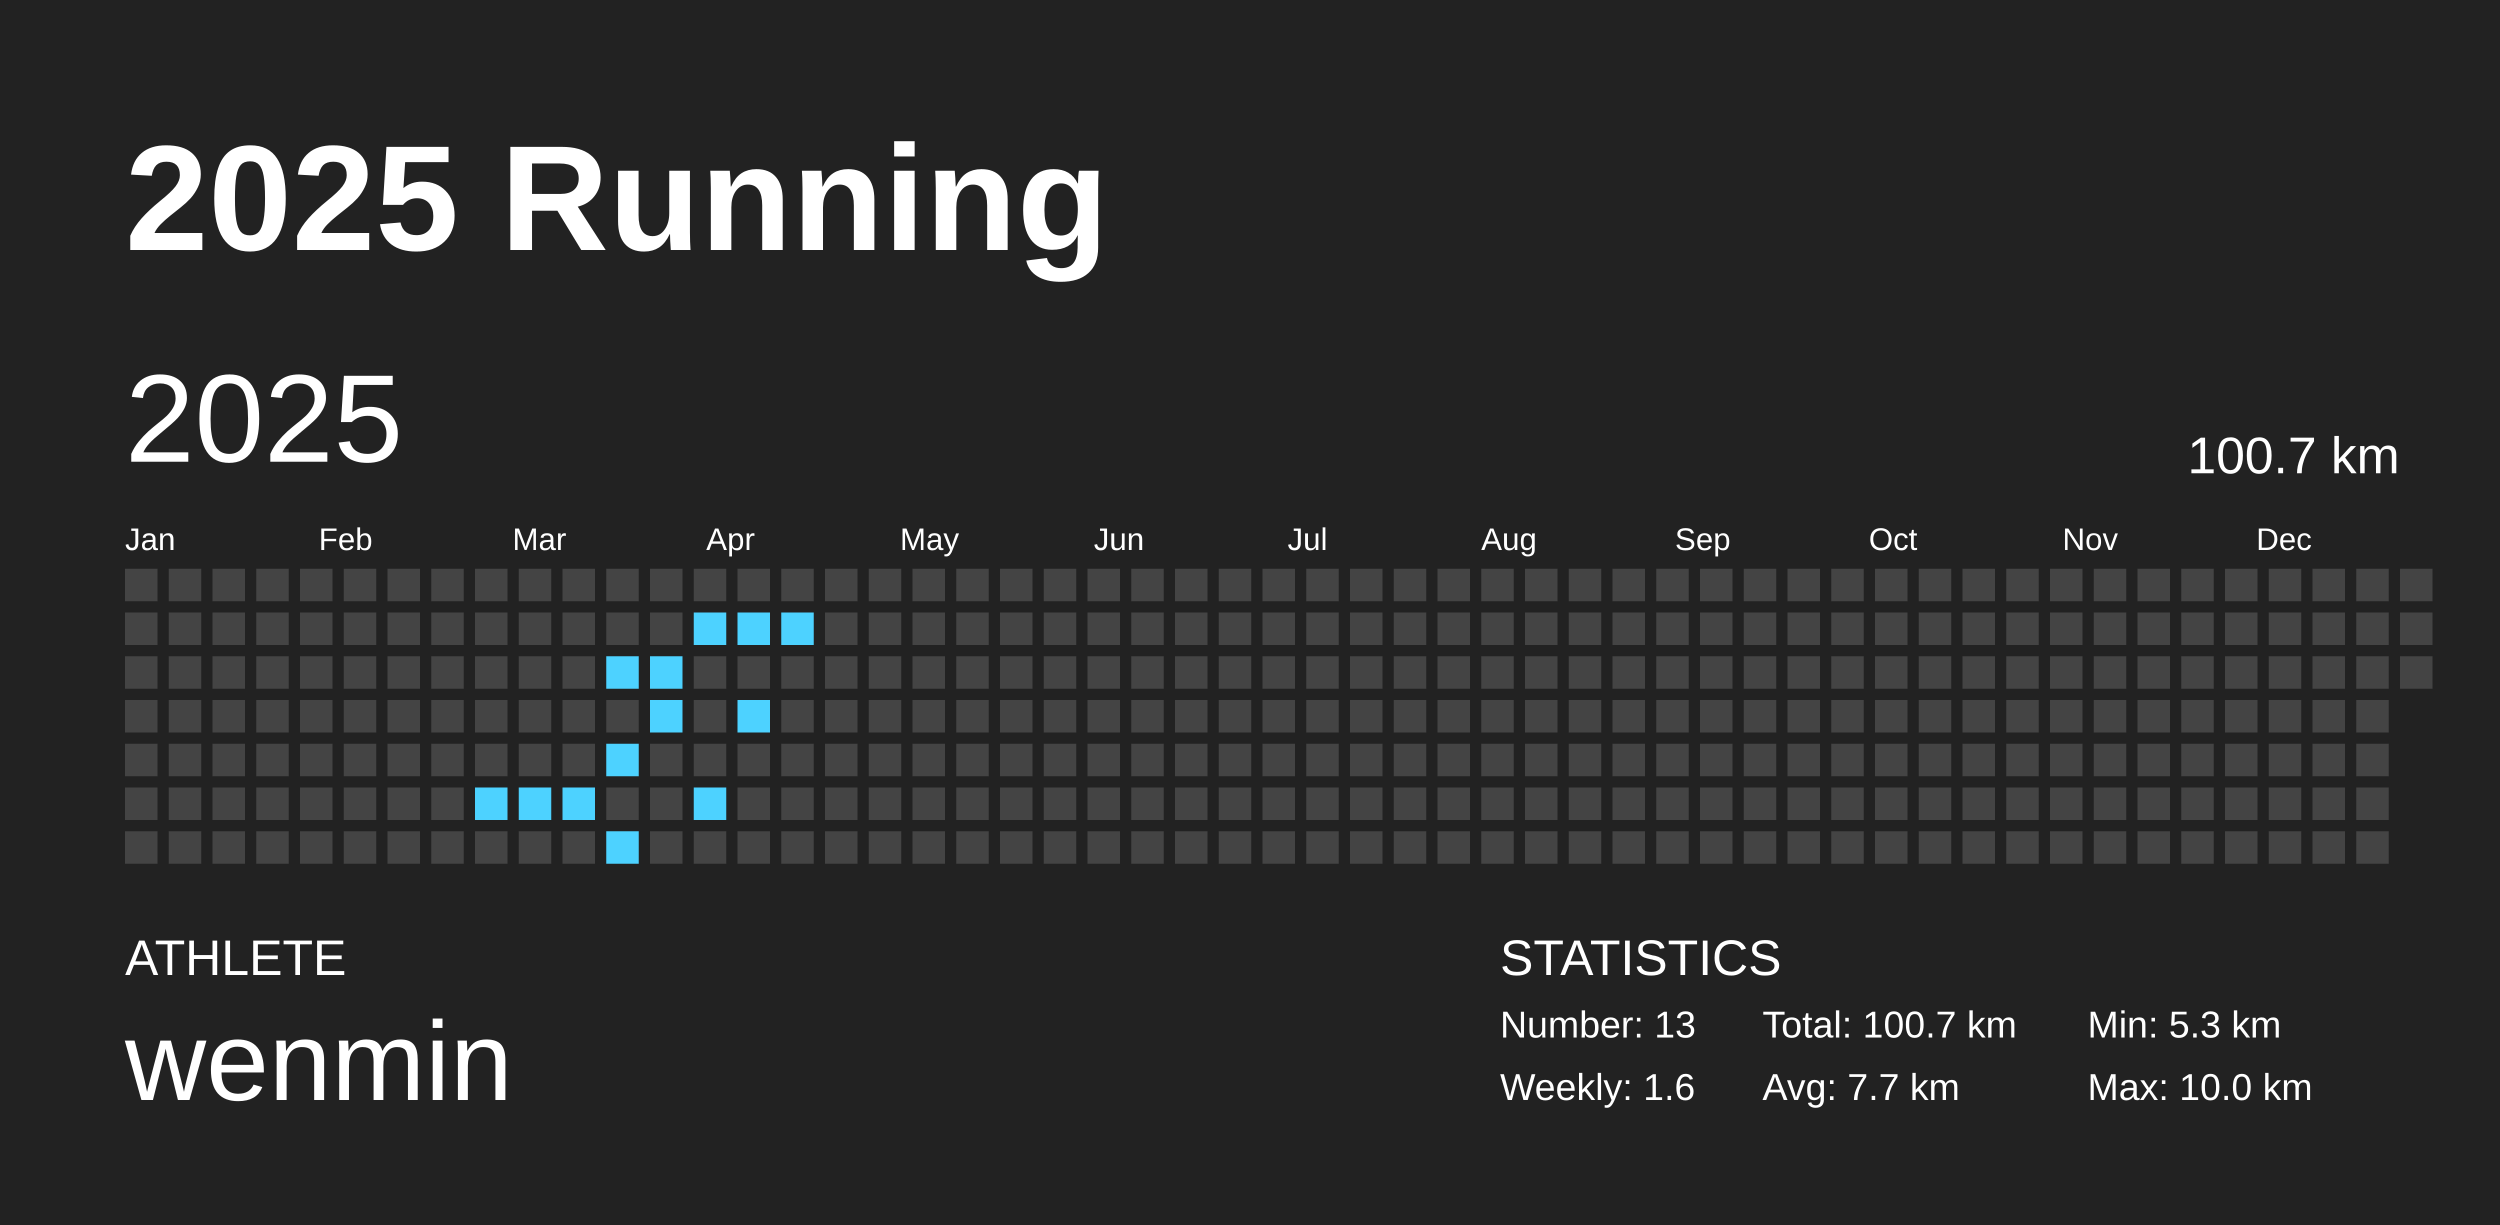
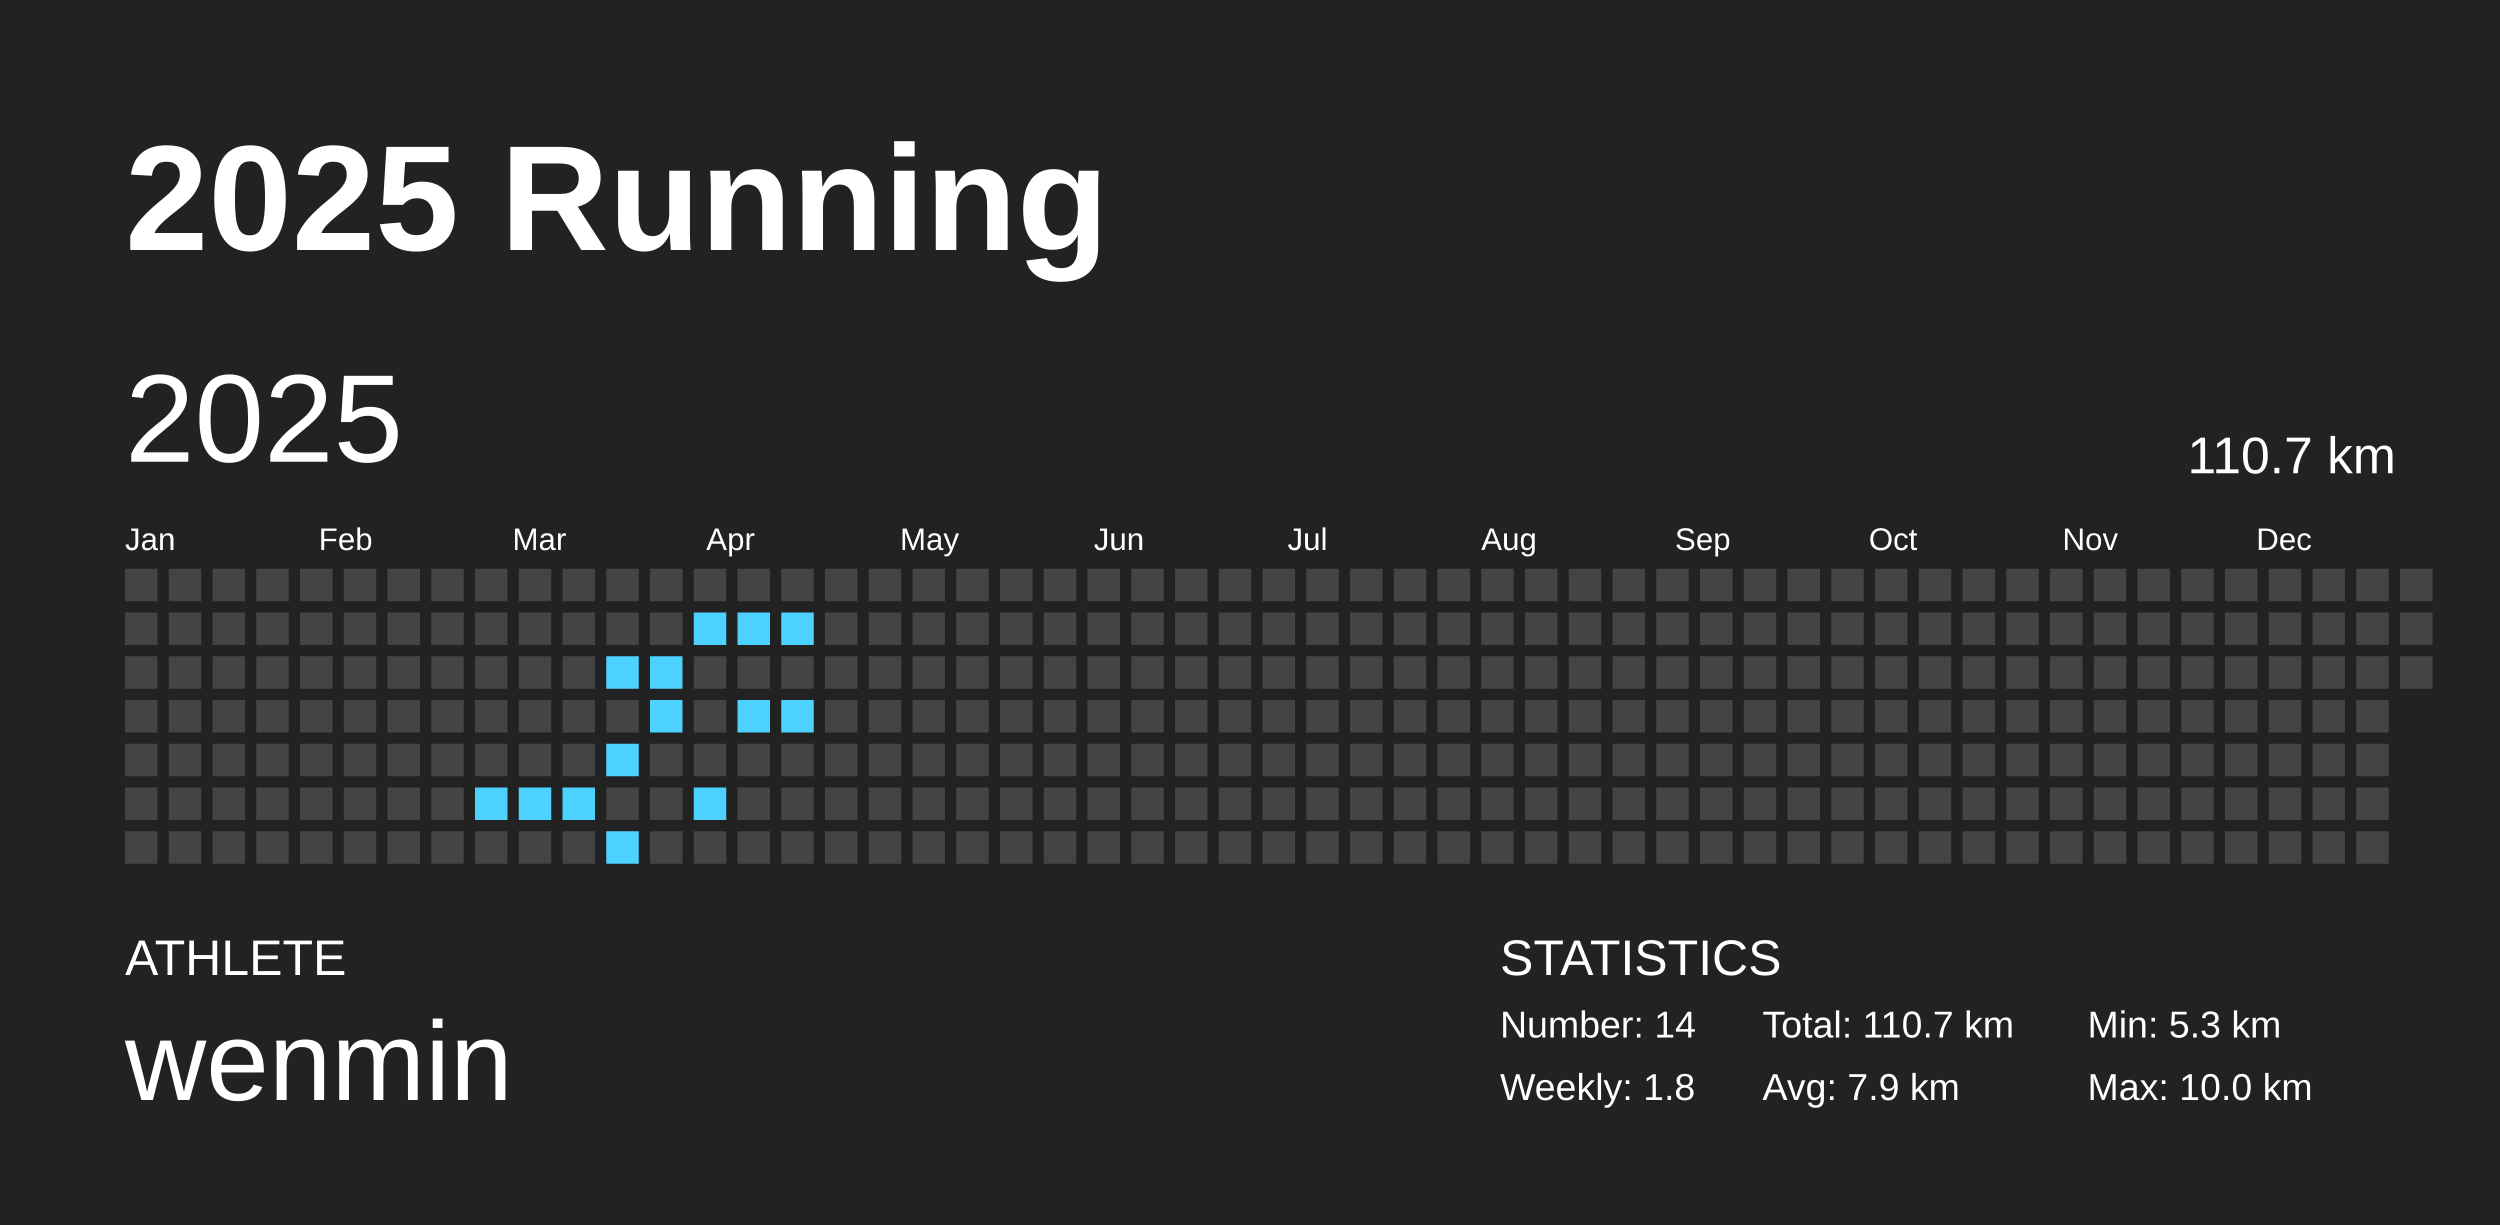
<svg xmlns="http://www.w3.org/2000/svg" baseProfile="full" height="98mm" version="1.1" viewBox="0,0,200,98" width="200mm">
  <defs />
  <rect fill="#222222" height="98" width="200" x="0" y="0" />
  <text fill="#FFFFFF" style="font-size:12px; font-family:Arial; font-weight:bold;" x="10" y="20">2025 Running</text>
  <text fill="#FFFFFF" style="font-size:4px; font-family:Arial" x="10" y="78">ATHLETE</text>
  <text fill="#FFFFFF" style="font-size:9px; font-family:Arial" x="10" y="88">wenmin</text>
  <text fill="#FFFFFF" style="font-size:4px; font-family:Arial" x="120" y="78">STATISTICS</text>
-   <text fill="#FFFFFF" style="font-size:3px; font-family:Arial" x="120" y="83">Number: 13</text>
-   <text fill="#FFFFFF" style="font-size:3px; font-family:Arial" x="120" y="88">Weekly: 1.6</text>
-   <text fill="#FFFFFF" style="font-size:3px; font-family:Arial" x="141" y="83">Total: 100.7 km</text>
-   <text fill="#FFFFFF" style="font-size:3px; font-family:Arial" x="141" y="88">Avg: 7.7 km</text>
+   <text fill="#FFFFFF" style="font-size:3px; font-family:Arial" x="120" y="83">Number: 14</text>
+   <text fill="#FFFFFF" style="font-size:3px; font-family:Arial" x="120" y="88">Weekly: 1.8</text>
+   <text fill="#FFFFFF" style="font-size:3px; font-family:Arial" x="141" y="83">Total: 110.7 km</text>
+   <text fill="#FFFFFF" style="font-size:3px; font-family:Arial" x="141" y="88">Avg: 7.9 km</text>
  <text fill="#FFFFFF" style="font-size:3px; font-family:Arial" x="167" y="83">Min: 5.3 km</text>
  <text fill="#FFFFFF" style="font-size:3px; font-family:Arial" x="167" y="88">Max: 10.0 km</text>
  <text dominant-baseline="hanging" fill="#FFFFFF" style="font-size:10.0px; font-family:Arial;" x="10" y="30">2025</text>
-   <text dominant-baseline="hanging" fill="#FFFFFF" style="font-size:4.125px; font-family:Arial;" x="175" y="35">100.7 km</text>
+   <text dominant-baseline="hanging" fill="#FFFFFF" style="font-size:4.125px; font-family:Arial;" x="175" y="35">110.7 km</text>
  <text fill="#FFFFFF" style="font-size:2.5px; font-family:Arial" x="10.0" y="44">Jan</text>
  <text fill="#FFFFFF" style="font-size:2.5px; font-family:Arial" x="25.5" y="44">Feb</text>
  <text fill="#FFFFFF" style="font-size:2.5px; font-family:Arial" x="41.0" y="44">Mar</text>
  <text fill="#FFFFFF" style="font-size:2.5px; font-family:Arial" x="56.5" y="44">Apr</text>
  <text fill="#FFFFFF" style="font-size:2.5px; font-family:Arial" x="72.0" y="44">May</text>
  <text fill="#FFFFFF" style="font-size:2.5px; font-family:Arial" x="87.5" y="44">Jun</text>
  <text fill="#FFFFFF" style="font-size:2.5px; font-family:Arial" x="103.0" y="44">Jul</text>
  <text fill="#FFFFFF" style="font-size:2.5px; font-family:Arial" x="118.5" y="44">Aug</text>
  <text fill="#FFFFFF" style="font-size:2.5px; font-family:Arial" x="134.0" y="44">Sep</text>
  <text fill="#FFFFFF" style="font-size:2.5px; font-family:Arial" x="149.5" y="44">Oct</text>
  <text fill="#FFFFFF" style="font-size:2.5px; font-family:Arial" x="165.0" y="44">Nov</text>
  <text fill="#FFFFFF" style="font-size:2.5px; font-family:Arial" x="180.5" y="44">Dec</text>
  <rect fill="#444444" height="2.6" width="2.6" x="10.0" y="45.5" />
  <rect fill="#444444" height="2.6" width="2.6" x="10.0" y="49.0" />
  <rect fill="#444444" height="2.6" width="2.6" x="10.0" y="52.5" />
  <rect fill="#444444" height="2.6" width="2.6" x="10.0" y="56.0" />
  <rect fill="#444444" height="2.6" width="2.6" x="10.0" y="59.5" />
  <rect fill="#444444" height="2.6" width="2.6" x="10.0" y="63.0" />
  <rect fill="#444444" height="2.6" width="2.6" x="10.0" y="66.5" />
  <rect fill="#444444" height="2.6" width="2.6" x="13.5" y="45.5" />
  <rect fill="#444444" height="2.6" width="2.6" x="13.5" y="49.0" />
  <rect fill="#444444" height="2.6" width="2.6" x="13.5" y="52.5" />
  <rect fill="#444444" height="2.6" width="2.6" x="13.5" y="56.0" />
  <rect fill="#444444" height="2.6" width="2.6" x="13.5" y="59.5" />
  <rect fill="#444444" height="2.6" width="2.6" x="13.5" y="63.0" />
  <rect fill="#444444" height="2.6" width="2.6" x="13.5" y="66.5" />
  <rect fill="#444444" height="2.6" width="2.6" x="17.0" y="45.5" />
  <rect fill="#444444" height="2.6" width="2.6" x="17.0" y="49.0" />
  <rect fill="#444444" height="2.6" width="2.6" x="17.0" y="52.5" />
  <rect fill="#444444" height="2.6" width="2.6" x="17.0" y="56.0" />
  <rect fill="#444444" height="2.6" width="2.6" x="17.0" y="59.5" />
  <rect fill="#444444" height="2.6" width="2.6" x="17.0" y="63.0" />
  <rect fill="#444444" height="2.6" width="2.6" x="17.0" y="66.5" />
  <rect fill="#444444" height="2.6" width="2.6" x="20.5" y="45.5" />
  <rect fill="#444444" height="2.6" width="2.6" x="20.5" y="49.0" />
  <rect fill="#444444" height="2.6" width="2.6" x="20.5" y="52.5" />
  <rect fill="#444444" height="2.6" width="2.6" x="20.5" y="56.0" />
  <rect fill="#444444" height="2.6" width="2.6" x="20.5" y="59.5" />
  <rect fill="#444444" height="2.6" width="2.6" x="20.5" y="63.0" />
  <rect fill="#444444" height="2.6" width="2.6" x="20.5" y="66.5" />
  <rect fill="#444444" height="2.6" width="2.6" x="24.0" y="45.5" />
  <rect fill="#444444" height="2.6" width="2.6" x="24.0" y="49.0" />
  <rect fill="#444444" height="2.6" width="2.6" x="24.0" y="52.5" />
  <rect fill="#444444" height="2.6" width="2.6" x="24.0" y="56.0" />
  <rect fill="#444444" height="2.6" width="2.6" x="24.0" y="59.5" />
  <rect fill="#444444" height="2.6" width="2.6" x="24.0" y="63.0" />
  <rect fill="#444444" height="2.6" width="2.6" x="24.0" y="66.5" />
  <rect fill="#444444" height="2.6" width="2.6" x="27.5" y="45.5" />
  <rect fill="#444444" height="2.6" width="2.6" x="27.5" y="49.0" />
  <rect fill="#444444" height="2.6" width="2.6" x="27.5" y="52.5" />
  <rect fill="#444444" height="2.6" width="2.6" x="27.5" y="56.0" />
  <rect fill="#444444" height="2.6" width="2.6" x="27.5" y="59.5" />
  <rect fill="#444444" height="2.6" width="2.6" x="27.5" y="63.0" />
  <rect fill="#444444" height="2.6" width="2.6" x="27.5" y="66.5" />
  <rect fill="#444444" height="2.6" width="2.6" x="31.0" y="45.5" />
  <rect fill="#444444" height="2.6" width="2.6" x="31.0" y="49.0" />
  <rect fill="#444444" height="2.6" width="2.6" x="31.0" y="52.5" />
  <rect fill="#444444" height="2.6" width="2.6" x="31.0" y="56.0" />
  <rect fill="#444444" height="2.6" width="2.6" x="31.0" y="59.5" />
  <rect fill="#444444" height="2.6" width="2.6" x="31.0" y="63.0" />
  <rect fill="#444444" height="2.6" width="2.6" x="31.0" y="66.5" />
  <rect fill="#444444" height="2.6" width="2.6" x="34.5" y="45.5" />
  <rect fill="#444444" height="2.6" width="2.6" x="34.5" y="49.0" />
  <rect fill="#444444" height="2.6" width="2.6" x="34.5" y="52.5" />
  <rect fill="#444444" height="2.6" width="2.6" x="34.5" y="56.0" />
  <rect fill="#444444" height="2.6" width="2.6" x="34.5" y="59.5" />
  <rect fill="#444444" height="2.6" width="2.6" x="34.5" y="63.0" />
  <rect fill="#444444" height="2.6" width="2.6" x="34.5" y="66.5" />
  <rect fill="#444444" height="2.6" width="2.6" x="38.0" y="45.5" />
  <rect fill="#444444" height="2.6" width="2.6" x="38.0" y="49.0" />
  <rect fill="#444444" height="2.6" width="2.6" x="38.0" y="52.5" />
  <rect fill="#444444" height="2.6" width="2.6" x="38.0" y="56.0" />
  <rect fill="#444444" height="2.6" width="2.6" x="38.0" y="59.5" />
  <rect fill="#4dd2ff" height="2.6" width="2.6" x="38.0" y="63.0" />
  <rect fill="#444444" height="2.6" width="2.6" x="38.0" y="66.5" />
  <rect fill="#444444" height="2.6" width="2.6" x="41.5" y="45.5" />
  <rect fill="#444444" height="2.6" width="2.6" x="41.5" y="49.0" />
  <rect fill="#444444" height="2.6" width="2.6" x="41.5" y="52.5" />
  <rect fill="#444444" height="2.6" width="2.6" x="41.5" y="56.0" />
  <rect fill="#444444" height="2.6" width="2.6" x="41.5" y="59.5" />
  <rect fill="#4dd2ff" height="2.6" width="2.6" x="41.5" y="63.0" />
  <rect fill="#444444" height="2.6" width="2.6" x="41.5" y="66.5" />
  <rect fill="#444444" height="2.6" width="2.6" x="45.0" y="45.5" />
  <rect fill="#444444" height="2.6" width="2.6" x="45.0" y="49.0" />
  <rect fill="#444444" height="2.6" width="2.6" x="45.0" y="52.5" />
  <rect fill="#444444" height="2.6" width="2.6" x="45.0" y="56.0" />
  <rect fill="#444444" height="2.6" width="2.6" x="45.0" y="59.5" />
  <rect fill="#4dd2ff" height="2.6" width="2.6" x="45.0" y="63.0" />
  <rect fill="#444444" height="2.6" width="2.6" x="45.0" y="66.5" />
  <rect fill="#444444" height="2.6" width="2.6" x="48.5" y="45.5" />
  <rect fill="#444444" height="2.6" width="2.6" x="48.5" y="49.0" />
  <rect fill="#4dd2ff" height="2.6" width="2.6" x="48.5" y="52.5" />
  <rect fill="#444444" height="2.6" width="2.6" x="48.5" y="56.0" />
  <rect fill="#4dd2ff" height="2.6" width="2.6" x="48.5" y="59.5" />
  <rect fill="#444444" height="2.6" width="2.6" x="48.5" y="63.0" />
  <rect fill="#4dd2ff" height="2.6" width="2.6" x="48.5" y="66.5" />
  <rect fill="#444444" height="2.6" width="2.6" x="52.0" y="45.5" />
  <rect fill="#444444" height="2.6" width="2.6" x="52.0" y="49.0" />
  <rect fill="#4dd2ff" height="2.6" width="2.6" x="52.0" y="52.5" />
  <rect fill="#4dd2ff" height="2.6" width="2.6" x="52.0" y="56.0" />
  <rect fill="#444444" height="2.6" width="2.6" x="52.0" y="59.5" />
  <rect fill="#444444" height="2.6" width="2.6" x="52.0" y="63.0" />
  <rect fill="#444444" height="2.6" width="2.6" x="52.0" y="66.5" />
  <rect fill="#444444" height="2.6" width="2.6" x="55.5" y="45.5" />
  <rect fill="#4dd2ff" height="2.6" width="2.6" x="55.5" y="49.0" />
  <rect fill="#444444" height="2.6" width="2.6" x="55.5" y="52.5" />
  <rect fill="#444444" height="2.6" width="2.6" x="55.5" y="56.0" />
  <rect fill="#444444" height="2.6" width="2.6" x="55.5" y="59.5" />
  <rect fill="#4dd2ff" height="2.6" width="2.6" x="55.5" y="63.0" />
  <rect fill="#444444" height="2.6" width="2.6" x="55.5" y="66.5" />
  <rect fill="#444444" height="2.6" width="2.6" x="59.0" y="45.5" />
  <rect fill="#4dd2ff" height="2.6" width="2.6" x="59.0" y="49.0" />
  <rect fill="#444444" height="2.6" width="2.6" x="59.0" y="52.5" />
  <rect fill="#4dd2ff" height="2.6" width="2.6" x="59.0" y="56.0" />
  <rect fill="#444444" height="2.6" width="2.6" x="59.0" y="59.5" />
  <rect fill="#444444" height="2.6" width="2.6" x="59.0" y="63.0" />
  <rect fill="#444444" height="2.6" width="2.6" x="59.0" y="66.5" />
  <rect fill="#444444" height="2.6" width="2.6" x="62.5" y="45.5" />
  <rect fill="#4dd2ff" height="2.6" width="2.6" x="62.5" y="49.0" />
  <rect fill="#444444" height="2.6" width="2.6" x="62.5" y="52.5" />
-   <rect fill="#444444" height="2.6" width="2.6" x="62.5" y="56.0" />
+   <rect fill="#4dd2ff" height="2.6" width="2.6" x="62.5" y="56.0" />
  <rect fill="#444444" height="2.6" width="2.6" x="62.5" y="59.5" />
  <rect fill="#444444" height="2.6" width="2.6" x="62.5" y="63.0" />
  <rect fill="#444444" height="2.6" width="2.6" x="62.5" y="66.5" />
  <rect fill="#444444" height="2.6" width="2.6" x="66.0" y="45.5" />
  <rect fill="#444444" height="2.6" width="2.6" x="66.0" y="49.0" />
  <rect fill="#444444" height="2.6" width="2.6" x="66.0" y="52.5" />
  <rect fill="#444444" height="2.6" width="2.6" x="66.0" y="56.0" />
  <rect fill="#444444" height="2.6" width="2.6" x="66.0" y="59.5" />
  <rect fill="#444444" height="2.6" width="2.6" x="66.0" y="63.0" />
  <rect fill="#444444" height="2.6" width="2.6" x="66.0" y="66.5" />
  <rect fill="#444444" height="2.6" width="2.6" x="69.5" y="45.5" />
  <rect fill="#444444" height="2.6" width="2.6" x="69.5" y="49.0" />
  <rect fill="#444444" height="2.6" width="2.6" x="69.5" y="52.5" />
  <rect fill="#444444" height="2.6" width="2.6" x="69.5" y="56.0" />
  <rect fill="#444444" height="2.6" width="2.6" x="69.5" y="59.5" />
  <rect fill="#444444" height="2.6" width="2.6" x="69.5" y="63.0" />
  <rect fill="#444444" height="2.6" width="2.6" x="69.5" y="66.5" />
  <rect fill="#444444" height="2.6" width="2.6" x="73.0" y="45.5" />
  <rect fill="#444444" height="2.6" width="2.6" x="73.0" y="49.0" />
  <rect fill="#444444" height="2.6" width="2.6" x="73.0" y="52.5" />
  <rect fill="#444444" height="2.6" width="2.6" x="73.0" y="56.0" />
  <rect fill="#444444" height="2.6" width="2.6" x="73.0" y="59.5" />
  <rect fill="#444444" height="2.6" width="2.6" x="73.0" y="63.0" />
  <rect fill="#444444" height="2.6" width="2.6" x="73.0" y="66.5" />
  <rect fill="#444444" height="2.6" width="2.6" x="76.5" y="45.5" />
  <rect fill="#444444" height="2.6" width="2.6" x="76.5" y="49.0" />
  <rect fill="#444444" height="2.6" width="2.6" x="76.5" y="52.5" />
  <rect fill="#444444" height="2.6" width="2.6" x="76.5" y="56.0" />
  <rect fill="#444444" height="2.6" width="2.6" x="76.5" y="59.5" />
  <rect fill="#444444" height="2.6" width="2.6" x="76.5" y="63.0" />
  <rect fill="#444444" height="2.6" width="2.6" x="76.5" y="66.5" />
  <rect fill="#444444" height="2.6" width="2.6" x="80.0" y="45.5" />
  <rect fill="#444444" height="2.6" width="2.6" x="80.0" y="49.0" />
  <rect fill="#444444" height="2.6" width="2.6" x="80.0" y="52.5" />
  <rect fill="#444444" height="2.6" width="2.6" x="80.0" y="56.0" />
  <rect fill="#444444" height="2.6" width="2.6" x="80.0" y="59.5" />
  <rect fill="#444444" height="2.6" width="2.6" x="80.0" y="63.0" />
  <rect fill="#444444" height="2.6" width="2.6" x="80.0" y="66.5" />
  <rect fill="#444444" height="2.6" width="2.6" x="83.5" y="45.5" />
  <rect fill="#444444" height="2.6" width="2.6" x="83.5" y="49.0" />
  <rect fill="#444444" height="2.6" width="2.6" x="83.5" y="52.5" />
  <rect fill="#444444" height="2.6" width="2.6" x="83.5" y="56.0" />
  <rect fill="#444444" height="2.6" width="2.6" x="83.5" y="59.5" />
  <rect fill="#444444" height="2.6" width="2.6" x="83.5" y="63.0" />
  <rect fill="#444444" height="2.6" width="2.6" x="83.5" y="66.5" />
  <rect fill="#444444" height="2.6" width="2.6" x="87.0" y="45.5" />
  <rect fill="#444444" height="2.6" width="2.6" x="87.0" y="49.0" />
  <rect fill="#444444" height="2.6" width="2.6" x="87.0" y="52.5" />
  <rect fill="#444444" height="2.6" width="2.6" x="87.0" y="56.0" />
  <rect fill="#444444" height="2.6" width="2.6" x="87.0" y="59.5" />
  <rect fill="#444444" height="2.6" width="2.6" x="87.0" y="63.0" />
  <rect fill="#444444" height="2.6" width="2.6" x="87.0" y="66.5" />
  <rect fill="#444444" height="2.6" width="2.6" x="90.5" y="45.5" />
  <rect fill="#444444" height="2.6" width="2.6" x="90.5" y="49.0" />
  <rect fill="#444444" height="2.6" width="2.6" x="90.5" y="52.5" />
  <rect fill="#444444" height="2.6" width="2.6" x="90.5" y="56.0" />
  <rect fill="#444444" height="2.6" width="2.6" x="90.5" y="59.5" />
  <rect fill="#444444" height="2.6" width="2.6" x="90.5" y="63.0" />
  <rect fill="#444444" height="2.6" width="2.6" x="90.5" y="66.5" />
  <rect fill="#444444" height="2.6" width="2.6" x="94.0" y="45.5" />
  <rect fill="#444444" height="2.6" width="2.6" x="94.0" y="49.0" />
  <rect fill="#444444" height="2.6" width="2.6" x="94.0" y="52.5" />
  <rect fill="#444444" height="2.6" width="2.6" x="94.0" y="56.0" />
  <rect fill="#444444" height="2.6" width="2.6" x="94.0" y="59.5" />
  <rect fill="#444444" height="2.6" width="2.6" x="94.0" y="63.0" />
  <rect fill="#444444" height="2.6" width="2.6" x="94.0" y="66.5" />
  <rect fill="#444444" height="2.6" width="2.6" x="97.5" y="45.5" />
  <rect fill="#444444" height="2.6" width="2.6" x="97.5" y="49.0" />
  <rect fill="#444444" height="2.6" width="2.6" x="97.5" y="52.5" />
  <rect fill="#444444" height="2.6" width="2.6" x="97.5" y="56.0" />
  <rect fill="#444444" height="2.6" width="2.6" x="97.5" y="59.5" />
  <rect fill="#444444" height="2.6" width="2.6" x="97.5" y="63.0" />
  <rect fill="#444444" height="2.6" width="2.6" x="97.5" y="66.5" />
  <rect fill="#444444" height="2.6" width="2.6" x="101.0" y="45.5" />
  <rect fill="#444444" height="2.6" width="2.6" x="101.0" y="49.0" />
  <rect fill="#444444" height="2.6" width="2.6" x="101.0" y="52.5" />
  <rect fill="#444444" height="2.6" width="2.6" x="101.0" y="56.0" />
  <rect fill="#444444" height="2.6" width="2.6" x="101.0" y="59.5" />
  <rect fill="#444444" height="2.6" width="2.6" x="101.0" y="63.0" />
  <rect fill="#444444" height="2.6" width="2.6" x="101.0" y="66.5" />
  <rect fill="#444444" height="2.6" width="2.6" x="104.5" y="45.5" />
  <rect fill="#444444" height="2.6" width="2.6" x="104.5" y="49.0" />
  <rect fill="#444444" height="2.6" width="2.6" x="104.5" y="52.5" />
  <rect fill="#444444" height="2.6" width="2.6" x="104.5" y="56.0" />
  <rect fill="#444444" height="2.6" width="2.6" x="104.5" y="59.5" />
  <rect fill="#444444" height="2.6" width="2.6" x="104.5" y="63.0" />
  <rect fill="#444444" height="2.6" width="2.6" x="104.5" y="66.5" />
  <rect fill="#444444" height="2.6" width="2.6" x="108.0" y="45.5" />
  <rect fill="#444444" height="2.6" width="2.6" x="108.0" y="49.0" />
  <rect fill="#444444" height="2.6" width="2.6" x="108.0" y="52.5" />
  <rect fill="#444444" height="2.6" width="2.6" x="108.0" y="56.0" />
  <rect fill="#444444" height="2.6" width="2.6" x="108.0" y="59.5" />
  <rect fill="#444444" height="2.6" width="2.6" x="108.0" y="63.0" />
  <rect fill="#444444" height="2.6" width="2.6" x="108.0" y="66.5" />
  <rect fill="#444444" height="2.6" width="2.6" x="111.5" y="45.5" />
  <rect fill="#444444" height="2.6" width="2.6" x="111.5" y="49.0" />
  <rect fill="#444444" height="2.6" width="2.6" x="111.5" y="52.5" />
  <rect fill="#444444" height="2.6" width="2.6" x="111.5" y="56.0" />
  <rect fill="#444444" height="2.6" width="2.6" x="111.5" y="59.5" />
  <rect fill="#444444" height="2.6" width="2.6" x="111.5" y="63.0" />
  <rect fill="#444444" height="2.6" width="2.6" x="111.5" y="66.5" />
  <rect fill="#444444" height="2.6" width="2.6" x="115.0" y="45.5" />
  <rect fill="#444444" height="2.6" width="2.6" x="115.0" y="49.0" />
  <rect fill="#444444" height="2.6" width="2.6" x="115.0" y="52.5" />
  <rect fill="#444444" height="2.6" width="2.6" x="115.0" y="56.0" />
  <rect fill="#444444" height="2.6" width="2.6" x="115.0" y="59.5" />
  <rect fill="#444444" height="2.6" width="2.6" x="115.0" y="63.0" />
  <rect fill="#444444" height="2.6" width="2.6" x="115.0" y="66.5" />
  <rect fill="#444444" height="2.6" width="2.6" x="118.5" y="45.5" />
  <rect fill="#444444" height="2.6" width="2.6" x="118.5" y="49.0" />
  <rect fill="#444444" height="2.6" width="2.6" x="118.5" y="52.5" />
  <rect fill="#444444" height="2.6" width="2.6" x="118.5" y="56.0" />
  <rect fill="#444444" height="2.6" width="2.6" x="118.5" y="59.5" />
  <rect fill="#444444" height="2.6" width="2.6" x="118.5" y="63.0" />
  <rect fill="#444444" height="2.6" width="2.6" x="118.5" y="66.5" />
  <rect fill="#444444" height="2.6" width="2.6" x="122.0" y="45.5" />
  <rect fill="#444444" height="2.6" width="2.6" x="122.0" y="49.0" />
  <rect fill="#444444" height="2.6" width="2.6" x="122.0" y="52.5" />
  <rect fill="#444444" height="2.6" width="2.6" x="122.0" y="56.0" />
  <rect fill="#444444" height="2.6" width="2.6" x="122.0" y="59.5" />
  <rect fill="#444444" height="2.6" width="2.6" x="122.0" y="63.0" />
  <rect fill="#444444" height="2.6" width="2.6" x="122.0" y="66.5" />
  <rect fill="#444444" height="2.6" width="2.6" x="125.5" y="45.5" />
  <rect fill="#444444" height="2.6" width="2.6" x="125.5" y="49.0" />
  <rect fill="#444444" height="2.6" width="2.6" x="125.5" y="52.5" />
  <rect fill="#444444" height="2.6" width="2.6" x="125.5" y="56.0" />
  <rect fill="#444444" height="2.6" width="2.6" x="125.5" y="59.5" />
  <rect fill="#444444" height="2.6" width="2.6" x="125.5" y="63.0" />
  <rect fill="#444444" height="2.6" width="2.6" x="125.5" y="66.5" />
  <rect fill="#444444" height="2.6" width="2.6" x="129.0" y="45.5" />
  <rect fill="#444444" height="2.6" width="2.6" x="129.0" y="49.0" />
  <rect fill="#444444" height="2.6" width="2.6" x="129.0" y="52.5" />
  <rect fill="#444444" height="2.6" width="2.6" x="129.0" y="56.0" />
  <rect fill="#444444" height="2.6" width="2.6" x="129.0" y="59.5" />
  <rect fill="#444444" height="2.6" width="2.6" x="129.0" y="63.0" />
  <rect fill="#444444" height="2.6" width="2.6" x="129.0" y="66.5" />
  <rect fill="#444444" height="2.6" width="2.6" x="132.5" y="45.5" />
  <rect fill="#444444" height="2.6" width="2.6" x="132.5" y="49.0" />
  <rect fill="#444444" height="2.6" width="2.6" x="132.5" y="52.5" />
  <rect fill="#444444" height="2.6" width="2.6" x="132.5" y="56.0" />
  <rect fill="#444444" height="2.6" width="2.6" x="132.5" y="59.5" />
  <rect fill="#444444" height="2.6" width="2.6" x="132.5" y="63.0" />
  <rect fill="#444444" height="2.6" width="2.6" x="132.5" y="66.5" />
  <rect fill="#444444" height="2.6" width="2.6" x="136.0" y="45.5" />
  <rect fill="#444444" height="2.6" width="2.6" x="136.0" y="49.0" />
  <rect fill="#444444" height="2.6" width="2.6" x="136.0" y="52.5" />
  <rect fill="#444444" height="2.6" width="2.6" x="136.0" y="56.0" />
  <rect fill="#444444" height="2.6" width="2.6" x="136.0" y="59.5" />
  <rect fill="#444444" height="2.6" width="2.6" x="136.0" y="63.0" />
  <rect fill="#444444" height="2.6" width="2.6" x="136.0" y="66.5" />
  <rect fill="#444444" height="2.6" width="2.6" x="139.5" y="45.5" />
  <rect fill="#444444" height="2.6" width="2.6" x="139.5" y="49.0" />
  <rect fill="#444444" height="2.6" width="2.6" x="139.5" y="52.5" />
  <rect fill="#444444" height="2.6" width="2.6" x="139.5" y="56.0" />
  <rect fill="#444444" height="2.6" width="2.6" x="139.5" y="59.5" />
  <rect fill="#444444" height="2.6" width="2.6" x="139.5" y="63.0" />
  <rect fill="#444444" height="2.6" width="2.6" x="139.5" y="66.5" />
  <rect fill="#444444" height="2.6" width="2.6" x="143.0" y="45.5" />
  <rect fill="#444444" height="2.6" width="2.6" x="143.0" y="49.0" />
  <rect fill="#444444" height="2.6" width="2.6" x="143.0" y="52.5" />
  <rect fill="#444444" height="2.6" width="2.6" x="143.0" y="56.0" />
  <rect fill="#444444" height="2.6" width="2.6" x="143.0" y="59.5" />
  <rect fill="#444444" height="2.6" width="2.6" x="143.0" y="63.0" />
  <rect fill="#444444" height="2.6" width="2.6" x="143.0" y="66.5" />
  <rect fill="#444444" height="2.6" width="2.6" x="146.5" y="45.5" />
  <rect fill="#444444" height="2.6" width="2.6" x="146.5" y="49.0" />
  <rect fill="#444444" height="2.6" width="2.6" x="146.5" y="52.5" />
  <rect fill="#444444" height="2.6" width="2.6" x="146.5" y="56.0" />
  <rect fill="#444444" height="2.6" width="2.6" x="146.5" y="59.5" />
  <rect fill="#444444" height="2.6" width="2.6" x="146.5" y="63.0" />
  <rect fill="#444444" height="2.6" width="2.6" x="146.5" y="66.5" />
  <rect fill="#444444" height="2.6" width="2.6" x="150.0" y="45.5" />
  <rect fill="#444444" height="2.6" width="2.6" x="150.0" y="49.0" />
  <rect fill="#444444" height="2.6" width="2.6" x="150.0" y="52.5" />
  <rect fill="#444444" height="2.6" width="2.6" x="150.0" y="56.0" />
  <rect fill="#444444" height="2.6" width="2.6" x="150.0" y="59.5" />
  <rect fill="#444444" height="2.6" width="2.6" x="150.0" y="63.0" />
  <rect fill="#444444" height="2.6" width="2.6" x="150.0" y="66.5" />
  <rect fill="#444444" height="2.6" width="2.6" x="153.5" y="45.5" />
  <rect fill="#444444" height="2.6" width="2.6" x="153.5" y="49.0" />
  <rect fill="#444444" height="2.6" width="2.6" x="153.5" y="52.5" />
  <rect fill="#444444" height="2.6" width="2.6" x="153.5" y="56.0" />
  <rect fill="#444444" height="2.6" width="2.6" x="153.5" y="59.5" />
  <rect fill="#444444" height="2.6" width="2.6" x="153.5" y="63.0" />
  <rect fill="#444444" height="2.6" width="2.6" x="153.5" y="66.5" />
  <rect fill="#444444" height="2.6" width="2.6" x="157.0" y="45.5" />
  <rect fill="#444444" height="2.6" width="2.6" x="157.0" y="49.0" />
  <rect fill="#444444" height="2.6" width="2.6" x="157.0" y="52.5" />
  <rect fill="#444444" height="2.6" width="2.6" x="157.0" y="56.0" />
  <rect fill="#444444" height="2.6" width="2.6" x="157.0" y="59.5" />
  <rect fill="#444444" height="2.6" width="2.6" x="157.0" y="63.0" />
  <rect fill="#444444" height="2.6" width="2.6" x="157.0" y="66.5" />
  <rect fill="#444444" height="2.6" width="2.6" x="160.5" y="45.5" />
  <rect fill="#444444" height="2.6" width="2.6" x="160.5" y="49.0" />
  <rect fill="#444444" height="2.6" width="2.6" x="160.5" y="52.5" />
  <rect fill="#444444" height="2.6" width="2.6" x="160.5" y="56.0" />
  <rect fill="#444444" height="2.6" width="2.6" x="160.5" y="59.5" />
  <rect fill="#444444" height="2.6" width="2.6" x="160.5" y="63.0" />
  <rect fill="#444444" height="2.6" width="2.6" x="160.5" y="66.5" />
  <rect fill="#444444" height="2.6" width="2.6" x="164.0" y="45.5" />
  <rect fill="#444444" height="2.6" width="2.6" x="164.0" y="49.0" />
  <rect fill="#444444" height="2.6" width="2.6" x="164.0" y="52.5" />
  <rect fill="#444444" height="2.6" width="2.6" x="164.0" y="56.0" />
  <rect fill="#444444" height="2.6" width="2.6" x="164.0" y="59.5" />
  <rect fill="#444444" height="2.6" width="2.6" x="164.0" y="63.0" />
  <rect fill="#444444" height="2.6" width="2.6" x="164.0" y="66.5" />
  <rect fill="#444444" height="2.6" width="2.6" x="167.5" y="45.5" />
  <rect fill="#444444" height="2.6" width="2.6" x="167.5" y="49.0" />
  <rect fill="#444444" height="2.6" width="2.6" x="167.5" y="52.5" />
  <rect fill="#444444" height="2.6" width="2.6" x="167.5" y="56.0" />
  <rect fill="#444444" height="2.6" width="2.6" x="167.5" y="59.5" />
  <rect fill="#444444" height="2.6" width="2.6" x="167.5" y="63.0" />
  <rect fill="#444444" height="2.6" width="2.6" x="167.5" y="66.5" />
  <rect fill="#444444" height="2.6" width="2.6" x="171.0" y="45.5" />
  <rect fill="#444444" height="2.6" width="2.6" x="171.0" y="49.0" />
  <rect fill="#444444" height="2.6" width="2.6" x="171.0" y="52.5" />
  <rect fill="#444444" height="2.6" width="2.6" x="171.0" y="56.0" />
  <rect fill="#444444" height="2.6" width="2.6" x="171.0" y="59.5" />
  <rect fill="#444444" height="2.6" width="2.6" x="171.0" y="63.0" />
  <rect fill="#444444" height="2.6" width="2.6" x="171.0" y="66.5" />
  <rect fill="#444444" height="2.6" width="2.6" x="174.5" y="45.5" />
  <rect fill="#444444" height="2.6" width="2.6" x="174.5" y="49.0" />
  <rect fill="#444444" height="2.6" width="2.6" x="174.5" y="52.5" />
  <rect fill="#444444" height="2.6" width="2.6" x="174.5" y="56.0" />
  <rect fill="#444444" height="2.6" width="2.6" x="174.5" y="59.5" />
  <rect fill="#444444" height="2.6" width="2.6" x="174.5" y="63.0" />
  <rect fill="#444444" height="2.6" width="2.6" x="174.5" y="66.5" />
  <rect fill="#444444" height="2.6" width="2.6" x="178.0" y="45.5" />
  <rect fill="#444444" height="2.6" width="2.6" x="178.0" y="49.0" />
  <rect fill="#444444" height="2.6" width="2.6" x="178.0" y="52.5" />
  <rect fill="#444444" height="2.6" width="2.6" x="178.0" y="56.0" />
  <rect fill="#444444" height="2.6" width="2.6" x="178.0" y="59.5" />
  <rect fill="#444444" height="2.6" width="2.6" x="178.0" y="63.0" />
  <rect fill="#444444" height="2.6" width="2.6" x="178.0" y="66.5" />
  <rect fill="#444444" height="2.6" width="2.6" x="181.5" y="45.5" />
  <rect fill="#444444" height="2.6" width="2.6" x="181.5" y="49.0" />
  <rect fill="#444444" height="2.6" width="2.6" x="181.5" y="52.5" />
  <rect fill="#444444" height="2.6" width="2.6" x="181.5" y="56.0" />
  <rect fill="#444444" height="2.6" width="2.6" x="181.5" y="59.5" />
  <rect fill="#444444" height="2.6" width="2.6" x="181.5" y="63.0" />
  <rect fill="#444444" height="2.6" width="2.6" x="181.5" y="66.5" />
  <rect fill="#444444" height="2.6" width="2.6" x="185.0" y="45.5" />
  <rect fill="#444444" height="2.6" width="2.6" x="185.0" y="49.0" />
  <rect fill="#444444" height="2.6" width="2.6" x="185.0" y="52.5" />
  <rect fill="#444444" height="2.6" width="2.6" x="185.0" y="56.0" />
  <rect fill="#444444" height="2.6" width="2.6" x="185.0" y="59.5" />
  <rect fill="#444444" height="2.6" width="2.6" x="185.0" y="63.0" />
  <rect fill="#444444" height="2.6" width="2.6" x="185.0" y="66.5" />
  <rect fill="#444444" height="2.6" width="2.6" x="188.5" y="45.5" />
  <rect fill="#444444" height="2.6" width="2.6" x="188.5" y="49.0" />
  <rect fill="#444444" height="2.6" width="2.6" x="188.5" y="52.5" />
  <rect fill="#444444" height="2.6" width="2.6" x="188.5" y="56.0" />
  <rect fill="#444444" height="2.6" width="2.6" x="188.5" y="59.5" />
  <rect fill="#444444" height="2.6" width="2.6" x="188.5" y="63.0" />
  <rect fill="#444444" height="2.6" width="2.6" x="188.5" y="66.5" />
  <rect fill="#444444" height="2.6" width="2.6" x="192.0" y="45.5" />
  <rect fill="#444444" height="2.6" width="2.6" x="192.0" y="49.0" />
  <rect fill="#444444" height="2.6" width="2.6" x="192.0" y="52.5" />
</svg>
